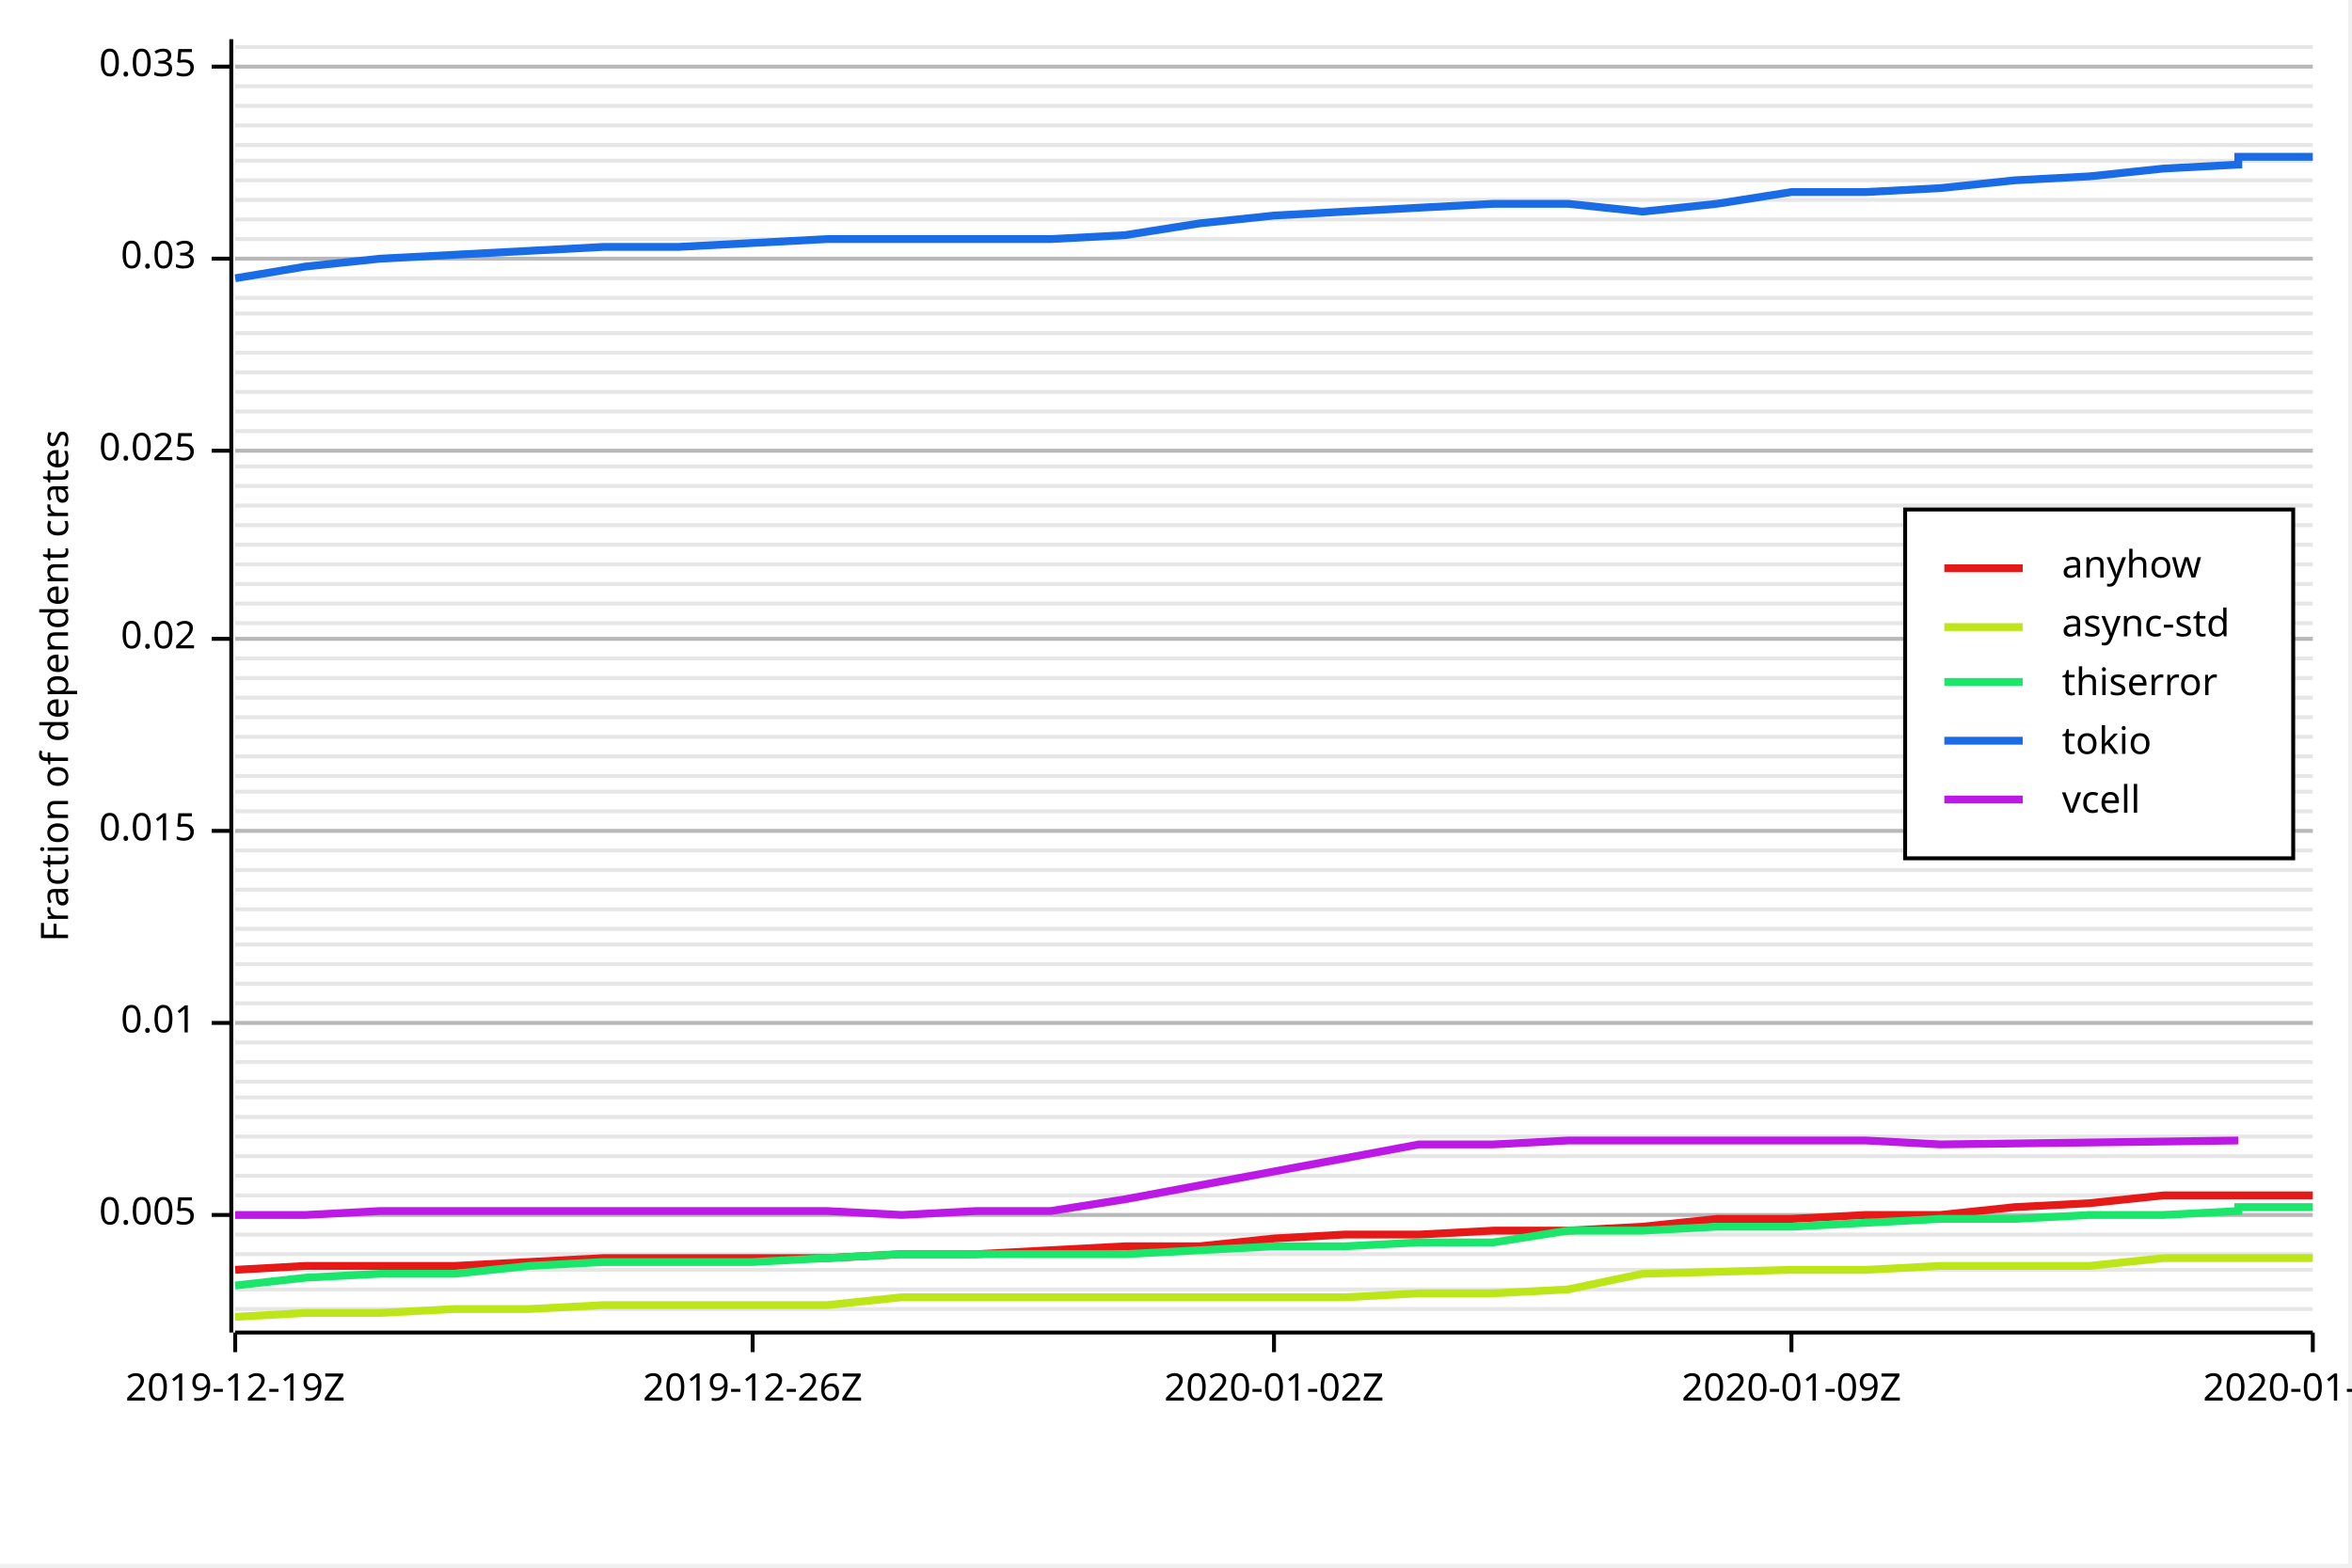
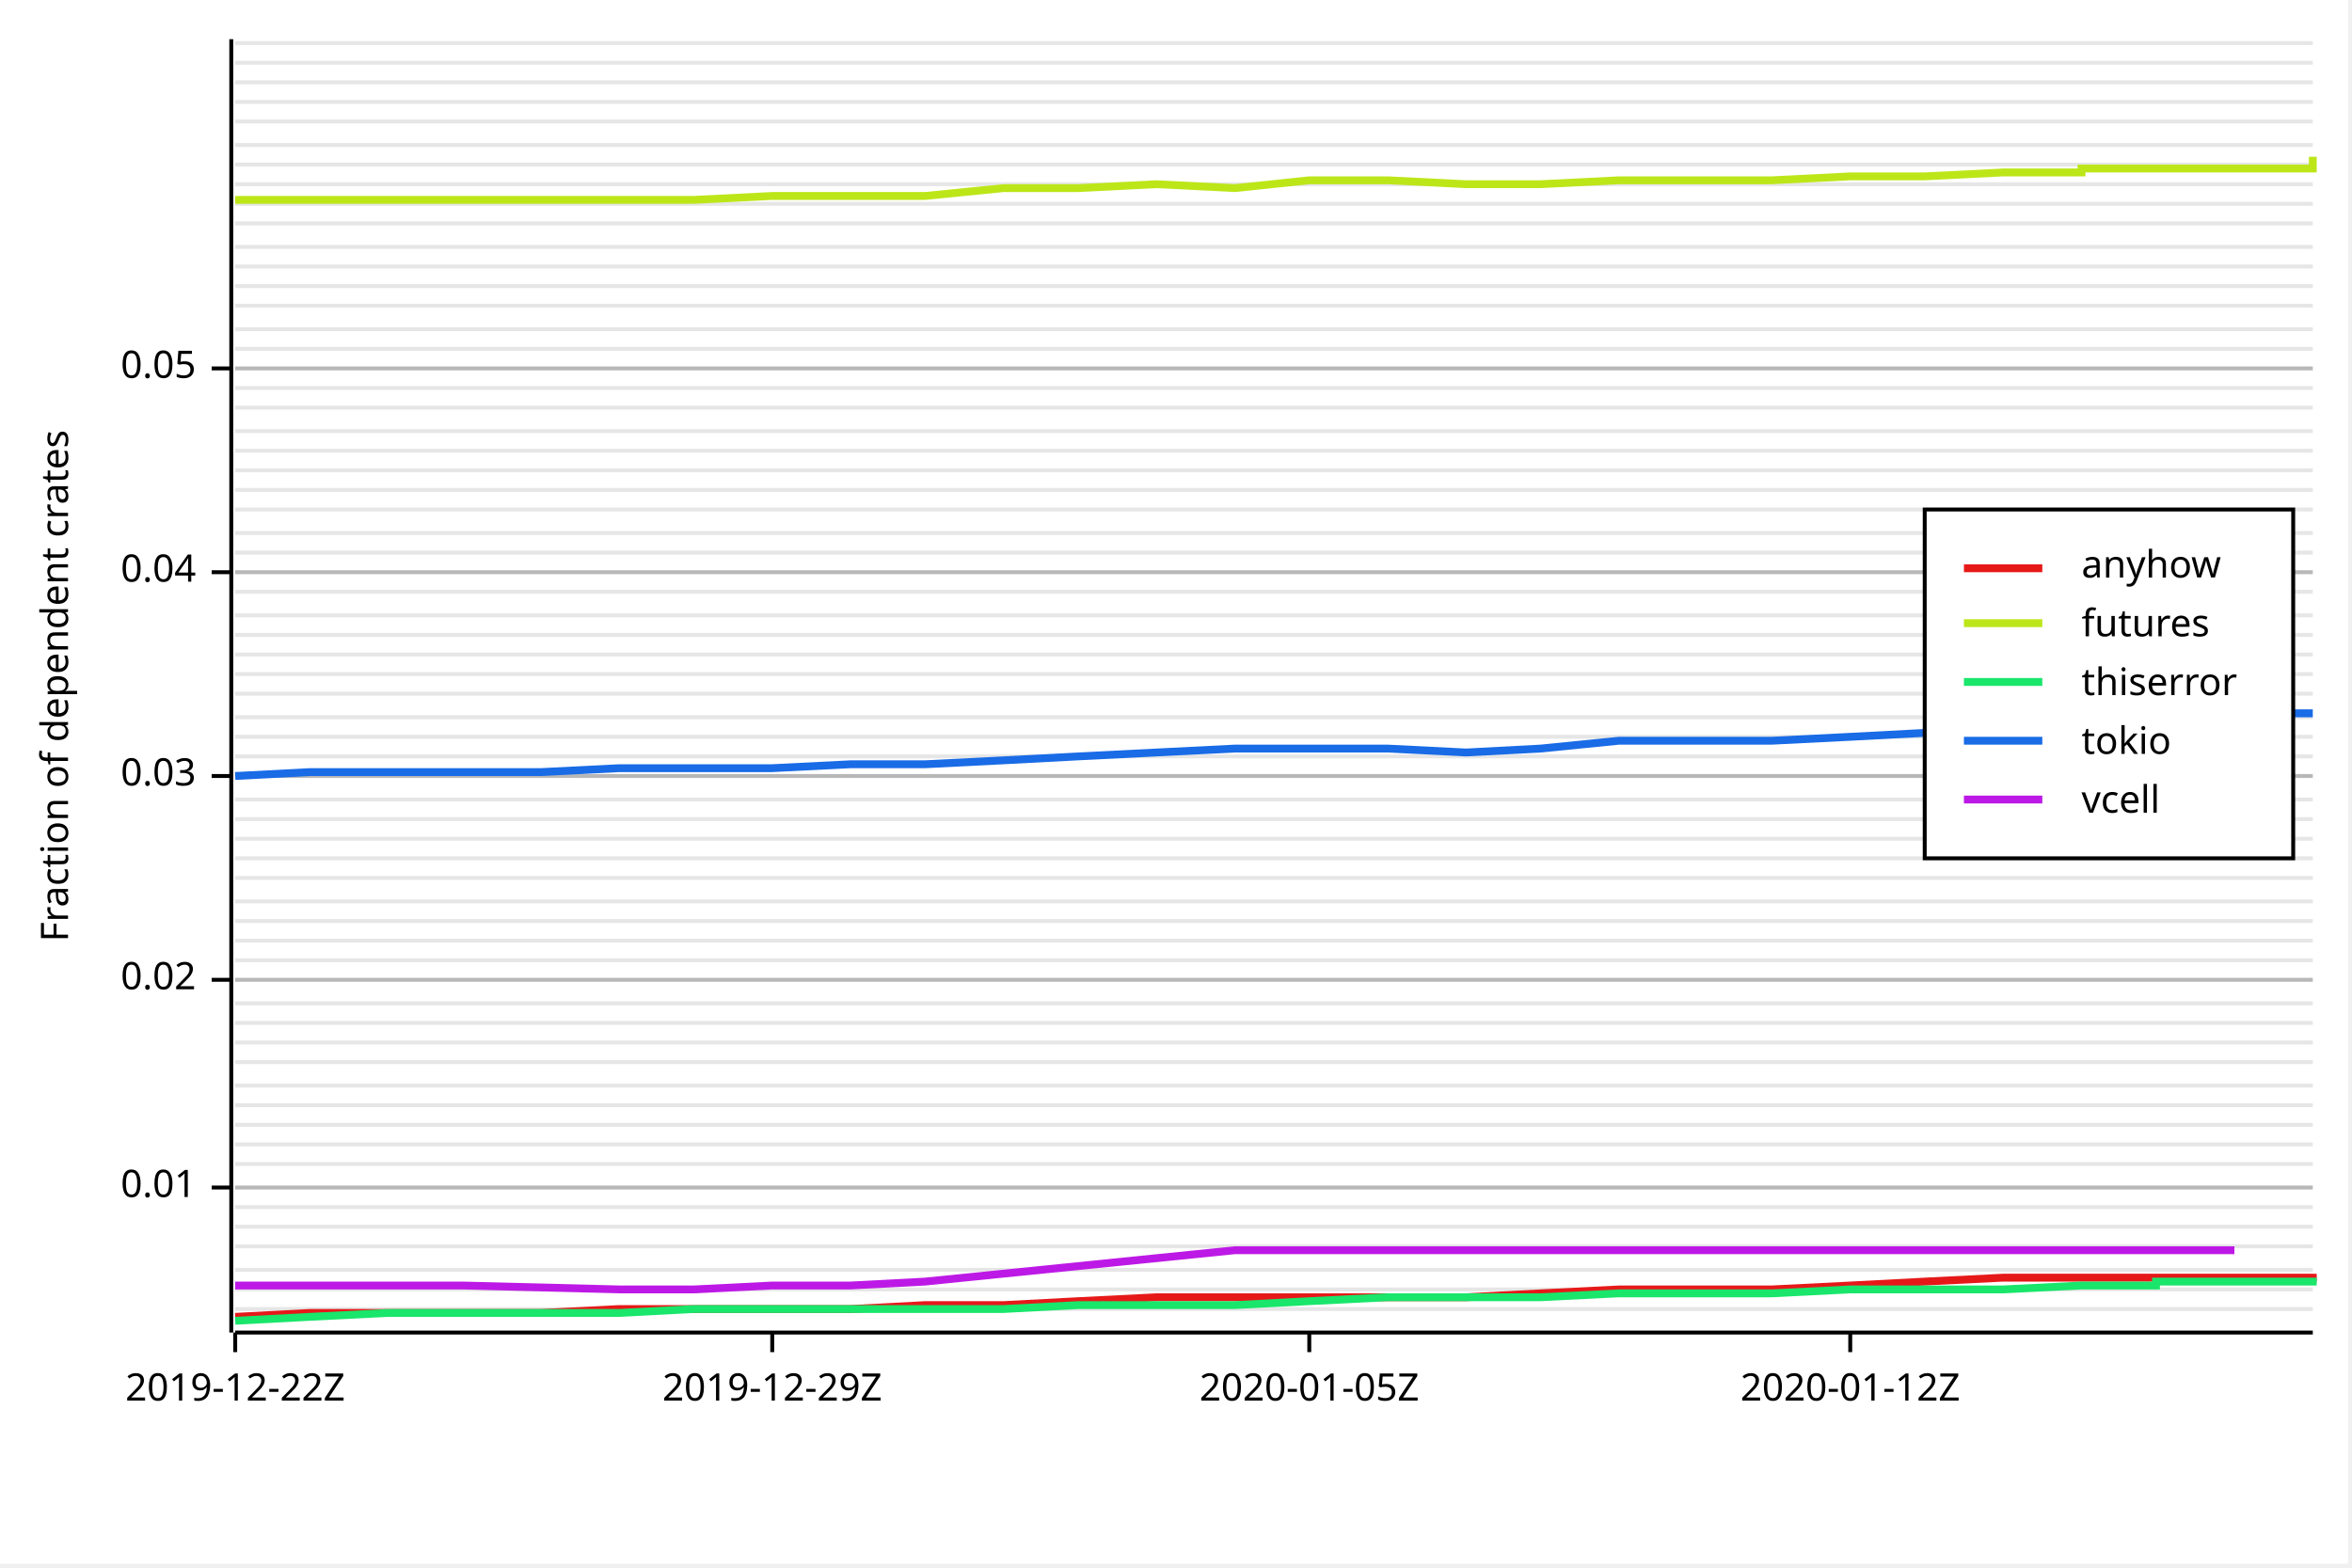
<svg xmlns="http://www.w3.org/2000/svg" width="600" height="400">
  <rect x="0" y="0" width="599" height="399" opacity="1" fill="#FFFFFF" stroke="none" />
  <line opacity="0.1" stroke="#000000" stroke-width="1" x1="60" y1="334" x2="590" y2="334" />
  <line opacity="0.1" stroke="#000000" stroke-width="1" x1="60" y1="329" x2="590" y2="329" />
  <line opacity="0.1" stroke="#000000" stroke-width="1" x1="60" y1="324" x2="590" y2="324" />
-   <line opacity="0.1" stroke="#000000" stroke-width="1" x1="60" y1="320" x2="590" y2="320" />
-   <line opacity="0.1" stroke="#000000" stroke-width="1" x1="60" y1="315" x2="590" y2="315" />
-   <line opacity="0.1" stroke="#000000" stroke-width="1" x1="60" y1="310" x2="590" y2="310" />
-   <line opacity="0.1" stroke="#000000" stroke-width="1" x1="60" y1="305" x2="590" y2="305" />
-   <line opacity="0.1" stroke="#000000" stroke-width="1" x1="60" y1="300" x2="590" y2="300" />
-   <line opacity="0.1" stroke="#000000" stroke-width="1" x1="60" y1="295" x2="590" y2="295" />
-   <line opacity="0.1" stroke="#000000" stroke-width="1" x1="60" y1="290" x2="590" y2="290" />
-   <line opacity="0.1" stroke="#000000" stroke-width="1" x1="60" y1="285" x2="590" y2="285" />
-   <line opacity="0.1" stroke="#000000" stroke-width="1" x1="60" y1="280" x2="590" y2="280" />
-   <line opacity="0.1" stroke="#000000" stroke-width="1" x1="60" y1="276" x2="590" y2="276" />
+   <line opacity="0.1" stroke="#000000" stroke-width="1" x1="60" y1="318" x2="590" y2="318" />
+   <line opacity="0.1" stroke="#000000" stroke-width="1" x1="60" y1="313" x2="590" y2="313" />
+   <line opacity="0.1" stroke="#000000" stroke-width="1" x1="60" y1="308" x2="590" y2="308" />
+   <line opacity="0.1" stroke="#000000" stroke-width="1" x1="60" y1="303" x2="590" y2="303" />
+   <line opacity="0.1" stroke="#000000" stroke-width="1" x1="60" y1="297" x2="590" y2="297" />
+   <line opacity="0.1" stroke="#000000" stroke-width="1" x1="60" y1="292" x2="590" y2="292" />
+   <line opacity="0.1" stroke="#000000" stroke-width="1" x1="60" y1="287" x2="590" y2="287" />
+   <line opacity="0.1" stroke="#000000" stroke-width="1" x1="60" y1="282" x2="590" y2="282" />
+   <line opacity="0.1" stroke="#000000" stroke-width="1" x1="60" y1="277" x2="590" y2="277" />
  <line opacity="0.1" stroke="#000000" stroke-width="1" x1="60" y1="271" x2="590" y2="271" />
  <line opacity="0.1" stroke="#000000" stroke-width="1" x1="60" y1="266" x2="590" y2="266" />
  <line opacity="0.1" stroke="#000000" stroke-width="1" x1="60" y1="261" x2="590" y2="261" />
  <line opacity="0.1" stroke="#000000" stroke-width="1" x1="60" y1="256" x2="590" y2="256" />
-   <line opacity="0.1" stroke="#000000" stroke-width="1" x1="60" y1="251" x2="590" y2="251" />
-   <line opacity="0.1" stroke="#000000" stroke-width="1" x1="60" y1="246" x2="590" y2="246" />
-   <line opacity="0.1" stroke="#000000" stroke-width="1" x1="60" y1="241" x2="590" y2="241" />
-   <line opacity="0.1" stroke="#000000" stroke-width="1" x1="60" y1="237" x2="590" y2="237" />
-   <line opacity="0.1" stroke="#000000" stroke-width="1" x1="60" y1="232" x2="590" y2="232" />
-   <line opacity="0.1" stroke="#000000" stroke-width="1" x1="60" y1="227" x2="590" y2="227" />
-   <line opacity="0.1" stroke="#000000" stroke-width="1" x1="60" y1="222" x2="590" y2="222" />
-   <line opacity="0.1" stroke="#000000" stroke-width="1" x1="60" y1="217" x2="590" y2="217" />
-   <line opacity="0.1" stroke="#000000" stroke-width="1" x1="60" y1="212" x2="590" y2="212" />
-   <line opacity="0.1" stroke="#000000" stroke-width="1" x1="60" y1="207" x2="590" y2="207" />
-   <line opacity="0.1" stroke="#000000" stroke-width="1" x1="60" y1="202" x2="590" y2="202" />
+   <line opacity="0.1" stroke="#000000" stroke-width="1" x1="60" y1="250" x2="590" y2="250" />
+   <line opacity="0.1" stroke="#000000" stroke-width="1" x1="60" y1="245" x2="590" y2="245" />
+   <line opacity="0.1" stroke="#000000" stroke-width="1" x1="60" y1="240" x2="590" y2="240" />
+   <line opacity="0.1" stroke="#000000" stroke-width="1" x1="60" y1="235" x2="590" y2="235" />
+   <line opacity="0.1" stroke="#000000" stroke-width="1" x1="60" y1="230" x2="590" y2="230" />
+   <line opacity="0.1" stroke="#000000" stroke-width="1" x1="60" y1="224" x2="590" y2="224" />
+   <line opacity="0.1" stroke="#000000" stroke-width="1" x1="60" y1="219" x2="590" y2="219" />
+   <line opacity="0.1" stroke="#000000" stroke-width="1" x1="60" y1="214" x2="590" y2="214" />
+   <line opacity="0.1" stroke="#000000" stroke-width="1" x1="60" y1="209" x2="590" y2="209" />
+   <line opacity="0.1" stroke="#000000" stroke-width="1" x1="60" y1="204" x2="590" y2="204" />
  <line opacity="0.1" stroke="#000000" stroke-width="1" x1="60" y1="198" x2="590" y2="198" />
  <line opacity="0.1" stroke="#000000" stroke-width="1" x1="60" y1="193" x2="590" y2="193" />
  <line opacity="0.1" stroke="#000000" stroke-width="1" x1="60" y1="188" x2="590" y2="188" />
  <line opacity="0.1" stroke="#000000" stroke-width="1" x1="60" y1="183" x2="590" y2="183" />
-   <line opacity="0.1" stroke="#000000" stroke-width="1" x1="60" y1="178" x2="590" y2="178" />
-   <line opacity="0.1" stroke="#000000" stroke-width="1" x1="60" y1="173" x2="590" y2="173" />
-   <line opacity="0.1" stroke="#000000" stroke-width="1" x1="60" y1="168" x2="590" y2="168" />
-   <line opacity="0.1" stroke="#000000" stroke-width="1" x1="60" y1="163" x2="590" y2="163" />
-   <line opacity="0.1" stroke="#000000" stroke-width="1" x1="60" y1="159" x2="590" y2="159" />
-   <line opacity="0.1" stroke="#000000" stroke-width="1" x1="60" y1="154" x2="590" y2="154" />
-   <line opacity="0.1" stroke="#000000" stroke-width="1" x1="60" y1="149" x2="590" y2="149" />
-   <line opacity="0.1" stroke="#000000" stroke-width="1" x1="60" y1="144" x2="590" y2="144" />
-   <line opacity="0.1" stroke="#000000" stroke-width="1" x1="60" y1="139" x2="590" y2="139" />
-   <line opacity="0.1" stroke="#000000" stroke-width="1" x1="60" y1="134" x2="590" y2="134" />
-   <line opacity="0.1" stroke="#000000" stroke-width="1" x1="60" y1="129" x2="590" y2="129" />
-   <line opacity="0.1" stroke="#000000" stroke-width="1" x1="60" y1="124" x2="590" y2="124" />
-   <line opacity="0.1" stroke="#000000" stroke-width="1" x1="60" y1="119" x2="590" y2="119" />
+   <line opacity="0.1" stroke="#000000" stroke-width="1" x1="60" y1="177" x2="590" y2="177" />
+   <line opacity="0.1" stroke="#000000" stroke-width="1" x1="60" y1="172" x2="590" y2="172" />
+   <line opacity="0.1" stroke="#000000" stroke-width="1" x1="60" y1="167" x2="590" y2="167" />
+   <line opacity="0.1" stroke="#000000" stroke-width="1" x1="60" y1="162" x2="590" y2="162" />
+   <line opacity="0.1" stroke="#000000" stroke-width="1" x1="60" y1="157" x2="590" y2="157" />
+   <line opacity="0.1" stroke="#000000" stroke-width="1" x1="60" y1="151" x2="590" y2="151" />
+   <line opacity="0.1" stroke="#000000" stroke-width="1" x1="60" y1="146" x2="590" y2="146" />
+   <line opacity="0.1" stroke="#000000" stroke-width="1" x1="60" y1="141" x2="590" y2="141" />
+   <line opacity="0.1" stroke="#000000" stroke-width="1" x1="60" y1="136" x2="590" y2="136" />
+   <line opacity="0.1" stroke="#000000" stroke-width="1" x1="60" y1="130" x2="590" y2="130" />
+   <line opacity="0.1" stroke="#000000" stroke-width="1" x1="60" y1="125" x2="590" y2="125" />
+   <line opacity="0.1" stroke="#000000" stroke-width="1" x1="60" y1="120" x2="590" y2="120" />
  <line opacity="0.1" stroke="#000000" stroke-width="1" x1="60" y1="115" x2="590" y2="115" />
  <line opacity="0.1" stroke="#000000" stroke-width="1" x1="60" y1="110" x2="590" y2="110" />
-   <line opacity="0.1" stroke="#000000" stroke-width="1" x1="60" y1="105" x2="590" y2="105" />
-   <line opacity="0.1" stroke="#000000" stroke-width="1" x1="60" y1="100" x2="590" y2="100" />
-   <line opacity="0.1" stroke="#000000" stroke-width="1" x1="60" y1="95" x2="590" y2="95" />
-   <line opacity="0.1" stroke="#000000" stroke-width="1" x1="60" y1="90" x2="590" y2="90" />
-   <line opacity="0.1" stroke="#000000" stroke-width="1" x1="60" y1="85" x2="590" y2="85" />
-   <line opacity="0.1" stroke="#000000" stroke-width="1" x1="60" y1="80" x2="590" y2="80" />
-   <line opacity="0.1" stroke="#000000" stroke-width="1" x1="60" y1="76" x2="590" y2="76" />
-   <line opacity="0.1" stroke="#000000" stroke-width="1" x1="60" y1="71" x2="590" y2="71" />
-   <line opacity="0.1" stroke="#000000" stroke-width="1" x1="60" y1="66" x2="590" y2="66" />
-   <line opacity="0.1" stroke="#000000" stroke-width="1" x1="60" y1="61" x2="590" y2="61" />
-   <line opacity="0.1" stroke="#000000" stroke-width="1" x1="60" y1="56" x2="590" y2="56" />
-   <line opacity="0.1" stroke="#000000" stroke-width="1" x1="60" y1="51" x2="590" y2="51" />
-   <line opacity="0.1" stroke="#000000" stroke-width="1" x1="60" y1="46" x2="590" y2="46" />
-   <line opacity="0.1" stroke="#000000" stroke-width="1" x1="60" y1="41" x2="590" y2="41" />
+   <line opacity="0.1" stroke="#000000" stroke-width="1" x1="60" y1="104" x2="590" y2="104" />
+   <line opacity="0.1" stroke="#000000" stroke-width="1" x1="60" y1="99" x2="590" y2="99" />
+   <line opacity="0.1" stroke="#000000" stroke-width="1" x1="60" y1="94" x2="590" y2="94" />
+   <line opacity="0.1" stroke="#000000" stroke-width="1" x1="60" y1="89" x2="590" y2="89" />
+   <line opacity="0.1" stroke="#000000" stroke-width="1" x1="60" y1="84" x2="590" y2="84" />
+   <line opacity="0.1" stroke="#000000" stroke-width="1" x1="60" y1="78" x2="590" y2="78" />
+   <line opacity="0.1" stroke="#000000" stroke-width="1" x1="60" y1="73" x2="590" y2="73" />
+   <line opacity="0.1" stroke="#000000" stroke-width="1" x1="60" y1="68" x2="590" y2="68" />
+   <line opacity="0.1" stroke="#000000" stroke-width="1" x1="60" y1="63" x2="590" y2="63" />
+   <line opacity="0.1" stroke="#000000" stroke-width="1" x1="60" y1="57" x2="590" y2="57" />
+   <line opacity="0.1" stroke="#000000" stroke-width="1" x1="60" y1="52" x2="590" y2="52" />
+   <line opacity="0.1" stroke="#000000" stroke-width="1" x1="60" y1="47" x2="590" y2="47" />
+   <line opacity="0.1" stroke="#000000" stroke-width="1" x1="60" y1="42" x2="590" y2="42" />
  <line opacity="0.1" stroke="#000000" stroke-width="1" x1="60" y1="37" x2="590" y2="37" />
-   <line opacity="0.1" stroke="#000000" stroke-width="1" x1="60" y1="32" x2="590" y2="32" />
-   <line opacity="0.1" stroke="#000000" stroke-width="1" x1="60" y1="27" x2="590" y2="27" />
-   <line opacity="0.1" stroke="#000000" stroke-width="1" x1="60" y1="22" x2="590" y2="22" />
-   <line opacity="0.1" stroke="#000000" stroke-width="1" x1="60" y1="17" x2="590" y2="17" />
-   <line opacity="0.1" stroke="#000000" stroke-width="1" x1="60" y1="12" x2="590" y2="12" />
+   <line opacity="0.1" stroke="#000000" stroke-width="1" x1="60" y1="31" x2="590" y2="31" />
+   <line opacity="0.1" stroke="#000000" stroke-width="1" x1="60" y1="26" x2="590" y2="26" />
+   <line opacity="0.1" stroke="#000000" stroke-width="1" x1="60" y1="21" x2="590" y2="21" />
+   <line opacity="0.1" stroke="#000000" stroke-width="1" x1="60" y1="16" x2="590" y2="16" />
+   <line opacity="0.1" stroke="#000000" stroke-width="1" x1="60" y1="11" x2="590" y2="11" />
  <text x="10" y="175" dy="0.76em" text-anchor="middle" font-family="sans-serif" font-size="9.677" opacity="1" fill="#000000" transform="rotate(270, 10, 175)">
Fraction of dependent crates
</text>
-   <line opacity="0.2" stroke="#000000" stroke-width="1" x1="60" y1="310" x2="590" y2="310" />
-   <line opacity="0.2" stroke="#000000" stroke-width="1" x1="60" y1="261" x2="590" y2="261" />
-   <line opacity="0.2" stroke="#000000" stroke-width="1" x1="60" y1="212" x2="590" y2="212" />
-   <line opacity="0.2" stroke="#000000" stroke-width="1" x1="60" y1="163" x2="590" y2="163" />
-   <line opacity="0.2" stroke="#000000" stroke-width="1" x1="60" y1="115" x2="590" y2="115" />
-   <line opacity="0.2" stroke="#000000" stroke-width="1" x1="60" y1="66" x2="590" y2="66" />
-   <line opacity="0.2" stroke="#000000" stroke-width="1" x1="60" y1="17" x2="590" y2="17" />
+   <line opacity="0.2" stroke="#000000" stroke-width="1" x1="60" y1="303" x2="590" y2="303" />
+   <line opacity="0.2" stroke="#000000" stroke-width="1" x1="60" y1="250" x2="590" y2="250" />
+   <line opacity="0.2" stroke="#000000" stroke-width="1" x1="60" y1="198" x2="590" y2="198" />
+   <line opacity="0.2" stroke="#000000" stroke-width="1" x1="60" y1="146" x2="590" y2="146" />
+   <line opacity="0.2" stroke="#000000" stroke-width="1" x1="60" y1="94" x2="590" y2="94" />
  <polyline fill="none" opacity="1" stroke="#000000" stroke-width="1" points="59,10 59,340 " />
-   <text x="50" y="310" dy="0.5ex" text-anchor="end" font-family="sans-serif" font-size="9.677" opacity="1" fill="#000000">
- 0.005
- </text>
-   <polyline fill="none" opacity="1" stroke="#000000" stroke-width="1" points="54,310 59,310 " />
-   <text x="50" y="261" dy="0.5ex" text-anchor="end" font-family="sans-serif" font-size="9.677" opacity="1" fill="#000000">
+   <text x="50" y="303" dy="0.5ex" text-anchor="end" font-family="sans-serif" font-size="9.677" opacity="1" fill="#000000">
0.01
</text>
-   <polyline fill="none" opacity="1" stroke="#000000" stroke-width="1" points="54,261 59,261 " />
-   <text x="50" y="212" dy="0.5ex" text-anchor="end" font-family="sans-serif" font-size="9.677" opacity="1" fill="#000000">
- 0.015
- </text>
-   <polyline fill="none" opacity="1" stroke="#000000" stroke-width="1" points="54,212 59,212 " />
-   <text x="50" y="163" dy="0.5ex" text-anchor="end" font-family="sans-serif" font-size="9.677" opacity="1" fill="#000000">
+   <polyline fill="none" opacity="1" stroke="#000000" stroke-width="1" points="54,303 59,303 " />
+   <text x="50" y="250" dy="0.5ex" text-anchor="end" font-family="sans-serif" font-size="9.677" opacity="1" fill="#000000">
0.02
</text>
-   <polyline fill="none" opacity="1" stroke="#000000" stroke-width="1" points="54,163 59,163 " />
-   <text x="50" y="115" dy="0.5ex" text-anchor="end" font-family="sans-serif" font-size="9.677" opacity="1" fill="#000000">
- 0.025
- </text>
-   <polyline fill="none" opacity="1" stroke="#000000" stroke-width="1" points="54,115 59,115 " />
-   <text x="50" y="66" dy="0.5ex" text-anchor="end" font-family="sans-serif" font-size="9.677" opacity="1" fill="#000000">
+   <polyline fill="none" opacity="1" stroke="#000000" stroke-width="1" points="54,250 59,250 " />
+   <text x="50" y="198" dy="0.5ex" text-anchor="end" font-family="sans-serif" font-size="9.677" opacity="1" fill="#000000">
0.03
</text>
-   <polyline fill="none" opacity="1" stroke="#000000" stroke-width="1" points="54,66 59,66 " />
-   <text x="50" y="17" dy="0.5ex" text-anchor="end" font-family="sans-serif" font-size="9.677" opacity="1" fill="#000000">
- 0.035
+   <polyline fill="none" opacity="1" stroke="#000000" stroke-width="1" points="54,198 59,198 " />
+   <text x="50" y="146" dy="0.5ex" text-anchor="end" font-family="sans-serif" font-size="9.677" opacity="1" fill="#000000">
+ 0.04
</text>
-   <polyline fill="none" opacity="1" stroke="#000000" stroke-width="1" points="54,17 59,17 " />
+   <polyline fill="none" opacity="1" stroke="#000000" stroke-width="1" points="54,146 59,146 " />
+   <text x="50" y="94" dy="0.5ex" text-anchor="end" font-family="sans-serif" font-size="9.677" opacity="1" fill="#000000">
+ 0.05
+ </text>
+   <polyline fill="none" opacity="1" stroke="#000000" stroke-width="1" points="54,94 59,94 " />
  <polyline fill="none" opacity="1" stroke="#000000" stroke-width="1" points="60,340 590,340 " />
  <text x="60" y="350" dy="0.76em" text-anchor="middle" font-family="sans-serif" font-size="9.677" opacity="1" fill="#000000">
- 2019-12-19Z
+ 2019-12-22Z
</text>
  <polyline fill="none" opacity="1" stroke="#000000" stroke-width="1" points="60,340 60,345 " />
-   <text x="192" y="350" dy="0.76em" text-anchor="middle" font-family="sans-serif" font-size="9.677" opacity="1" fill="#000000">
- 2019-12-26Z
+   <text x="197" y="350" dy="0.76em" text-anchor="middle" font-family="sans-serif" font-size="9.677" opacity="1" fill="#000000">
+ 2019-12-29Z
</text>
-   <polyline fill="none" opacity="1" stroke="#000000" stroke-width="1" points="192,340 192,345 " />
-   <text x="325" y="350" dy="0.76em" text-anchor="middle" font-family="sans-serif" font-size="9.677" opacity="1" fill="#000000">
- 2020-01-02Z
+   <polyline fill="none" opacity="1" stroke="#000000" stroke-width="1" points="197,340 197,345 " />
+   <text x="334" y="350" dy="0.76em" text-anchor="middle" font-family="sans-serif" font-size="9.677" opacity="1" fill="#000000">
+ 2020-01-05Z
</text>
-   <polyline fill="none" opacity="1" stroke="#000000" stroke-width="1" points="325,340 325,345 " />
-   <text x="457" y="350" dy="0.76em" text-anchor="middle" font-family="sans-serif" font-size="9.677" opacity="1" fill="#000000">
- 2020-01-09Z
+   <polyline fill="none" opacity="1" stroke="#000000" stroke-width="1" points="334,340 334,345 " />
+   <text x="472" y="350" dy="0.76em" text-anchor="middle" font-family="sans-serif" font-size="9.677" opacity="1" fill="#000000">
+ 2020-01-12Z
</text>
-   <polyline fill="none" opacity="1" stroke="#000000" stroke-width="1" points="457,340 457,345 " />
-   <text x="590" y="350" dy="0.76em" text-anchor="middle" font-family="sans-serif" font-size="9.677" opacity="1" fill="#000000">
- 2020-01-16Z
- </text>
-   <polyline fill="none" opacity="1" stroke="#000000" stroke-width="1" points="590,340 590,345 " />
-   <polyline fill="none" opacity="1" stroke="#E61919" stroke-width="2" points="60,324 78,323 97,323 116,323 135,322 154,321 173,321 192,321 211,321 230,320 249,320 268,319 287,318 306,318 325,316 343,315 362,315 381,314 400,314 419,313 438,311 457,311 476,310 495,310 514,308 533,307 552,305 571,305 571,305 590,305 " />
-   <polyline fill="none" opacity="1" stroke="#BDE619" stroke-width="2" points="60,336 78,335 97,335 116,334 135,334 154,333 173,333 192,333 211,333 230,331 249,331 268,331 287,331 306,331 325,331 343,331 362,330 381,330 400,329 419,325 457,324 476,324 495,323 514,323 533,323 552,321 571,321 571,321 590,321 " />
-   <polyline fill="none" opacity="1" stroke="#19E66B" stroke-width="2" points="60,328 78,326 97,325 116,325 135,323 154,322 173,322 192,322 211,321 230,320 249,320 268,320 287,320 306,319 325,318 343,318 362,317 381,317 400,314 419,314 438,313 457,313 476,312 495,311 514,311 533,310 552,310 571,309 571,308 590,308 " />
-   <polyline fill="none" opacity="1" stroke="#196BE6" stroke-width="2" points="60,71 78,68 97,66 116,65 135,64 154,63 173,63 192,62 211,61 230,61 249,61 268,61 287,60 306,57 325,55 343,54 362,53 381,52 400,52 419,54 438,52 457,49 476,49 495,48 514,46 533,45 552,43 571,42 571,40 590,40 " />
-   <polyline fill="none" opacity="1" stroke="#BD19E6" stroke-width="2" points="60,310 78,310 97,309 116,309 173,309 211,309 230,310 249,309 268,309 287,306 362,292 381,292 400,291 438,291 457,291 476,291 495,292 571,291 " />
-   <rect x="486" y="130" width="99" height="89" opacity="1" fill="#FFFFFF" stroke="none" />
-   <rect x="486" y="130" width="99" height="89" opacity="1" fill="none" stroke="#000000" />
-   <text x="526" y="140" dy="0.76em" text-anchor="start" font-family="sans-serif" font-size="9.677" opacity="1" fill="#000000">
+   <polyline fill="none" opacity="1" stroke="#000000" stroke-width="1" points="472,340 472,345 " />
+   <polyline fill="none" opacity="1" stroke="#E61919" stroke-width="2" points="60,336 79,335 99,335 118,335 138,335 158,334 177,334 197,334 217,334 236,333 256,333 275,332 295,331 315,331 334,331 354,331 374,331 393,330 413,329 432,329 452,329 472,328 491,327 511,326 531,326 531,326 550,326 550,326 570,326 570,326 590,326 590,325 " />
+   <polyline fill="none" opacity="1" stroke="#BDE619" stroke-width="2" points="60,51 79,51 99,51 118,51 138,51 158,51 177,51 197,50 217,50 236,50 256,48 275,48 295,47 315,48 334,46 354,46 374,47 393,47 413,46 432,46 452,46 472,45 491,45 511,44 531,44 531,43 550,43 550,43 570,43 570,43 590,43 590,40 " />
+   <polyline fill="none" opacity="1" stroke="#19E66B" stroke-width="2" points="60,337 79,336 99,335 118,335 138,335 158,335 177,334 197,334 217,334 236,334 256,334 275,333 295,333 315,333 334,332 354,331 374,331 393,331 413,330 432,330 452,330 472,329 491,329 511,329 531,328 531,328 550,328 550,327 570,327 570,327 590,327 590,326 " />
+   <polyline fill="none" opacity="1" stroke="#196BE6" stroke-width="2" points="60,198 79,197 99,197 118,197 138,197 158,196 177,196 197,196 217,195 236,195 256,194 275,193 295,192 315,191 334,191 354,191 374,192 393,191 413,189 432,189 452,189 472,188 491,187 511,186 531,186 531,185 550,185 550,183 570,183 570,182 590,182 590,182 " />
+   <polyline fill="none" opacity="1" stroke="#BD19E6" stroke-width="2" points="60,328 118,328 158,329 177,329 197,328 217,328 236,327 315,319 334,319 354,319 393,319 413,319 432,319 452,319 531,319 570,319 " />
+   <rect x="491" y="130" width="94" height="89" opacity="1" fill="#FFFFFF" stroke="none" />
+   <rect x="491" y="130" width="94" height="89" opacity="1" fill="none" stroke="#000000" />
+   <text x="531" y="140" dy="0.76em" text-anchor="start" font-family="sans-serif" font-size="9.677" opacity="1" fill="#000000">
anyhow
</text>
-   <text x="526" y="155" dy="0.76em" text-anchor="start" font-family="sans-serif" font-size="9.677" opacity="1" fill="#000000">
- async-std
+   <text x="531" y="155" dy="0.76em" text-anchor="start" font-family="sans-serif" font-size="9.677" opacity="1" fill="#000000">
+ futures
</text>
-   <text x="526" y="170" dy="0.76em" text-anchor="start" font-family="sans-serif" font-size="9.677" opacity="1" fill="#000000">
+   <text x="531" y="170" dy="0.76em" text-anchor="start" font-family="sans-serif" font-size="9.677" opacity="1" fill="#000000">
thiserror
</text>
-   <text x="526" y="185" dy="0.76em" text-anchor="start" font-family="sans-serif" font-size="9.677" opacity="1" fill="#000000">
+   <text x="531" y="185" dy="0.76em" text-anchor="start" font-family="sans-serif" font-size="9.677" opacity="1" fill="#000000">
tokio
</text>
-   <text x="526" y="200" dy="0.76em" text-anchor="start" font-family="sans-serif" font-size="9.677" opacity="1" fill="#000000">
+   <text x="531" y="200" dy="0.76em" text-anchor="start" font-family="sans-serif" font-size="9.677" opacity="1" fill="#000000">
vcell
</text>
-   <polyline fill="none" opacity="1" stroke="#E61919" stroke-width="2" points="496,145 516,145 " />
-   <polyline fill="none" opacity="1" stroke="#BDE619" stroke-width="2" points="496,160 516,160 " />
-   <polyline fill="none" opacity="1" stroke="#19E66B" stroke-width="2" points="496,174 516,174 " />
-   <polyline fill="none" opacity="1" stroke="#196BE6" stroke-width="2" points="496,189 516,189 " />
-   <polyline fill="none" opacity="1" stroke="#BD19E6" stroke-width="2" points="496,204 516,204 " />
+   <polyline fill="none" opacity="1" stroke="#E61919" stroke-width="2" points="501,145 521,145 " />
+   <polyline fill="none" opacity="1" stroke="#BDE619" stroke-width="2" points="501,159 521,159 " />
+   <polyline fill="none" opacity="1" stroke="#19E66B" stroke-width="2" points="501,174 521,174 " />
+   <polyline fill="none" opacity="1" stroke="#196BE6" stroke-width="2" points="501,189 521,189 " />
+   <polyline fill="none" opacity="1" stroke="#BD19E6" stroke-width="2" points="501,204 521,204 " />
</svg>
